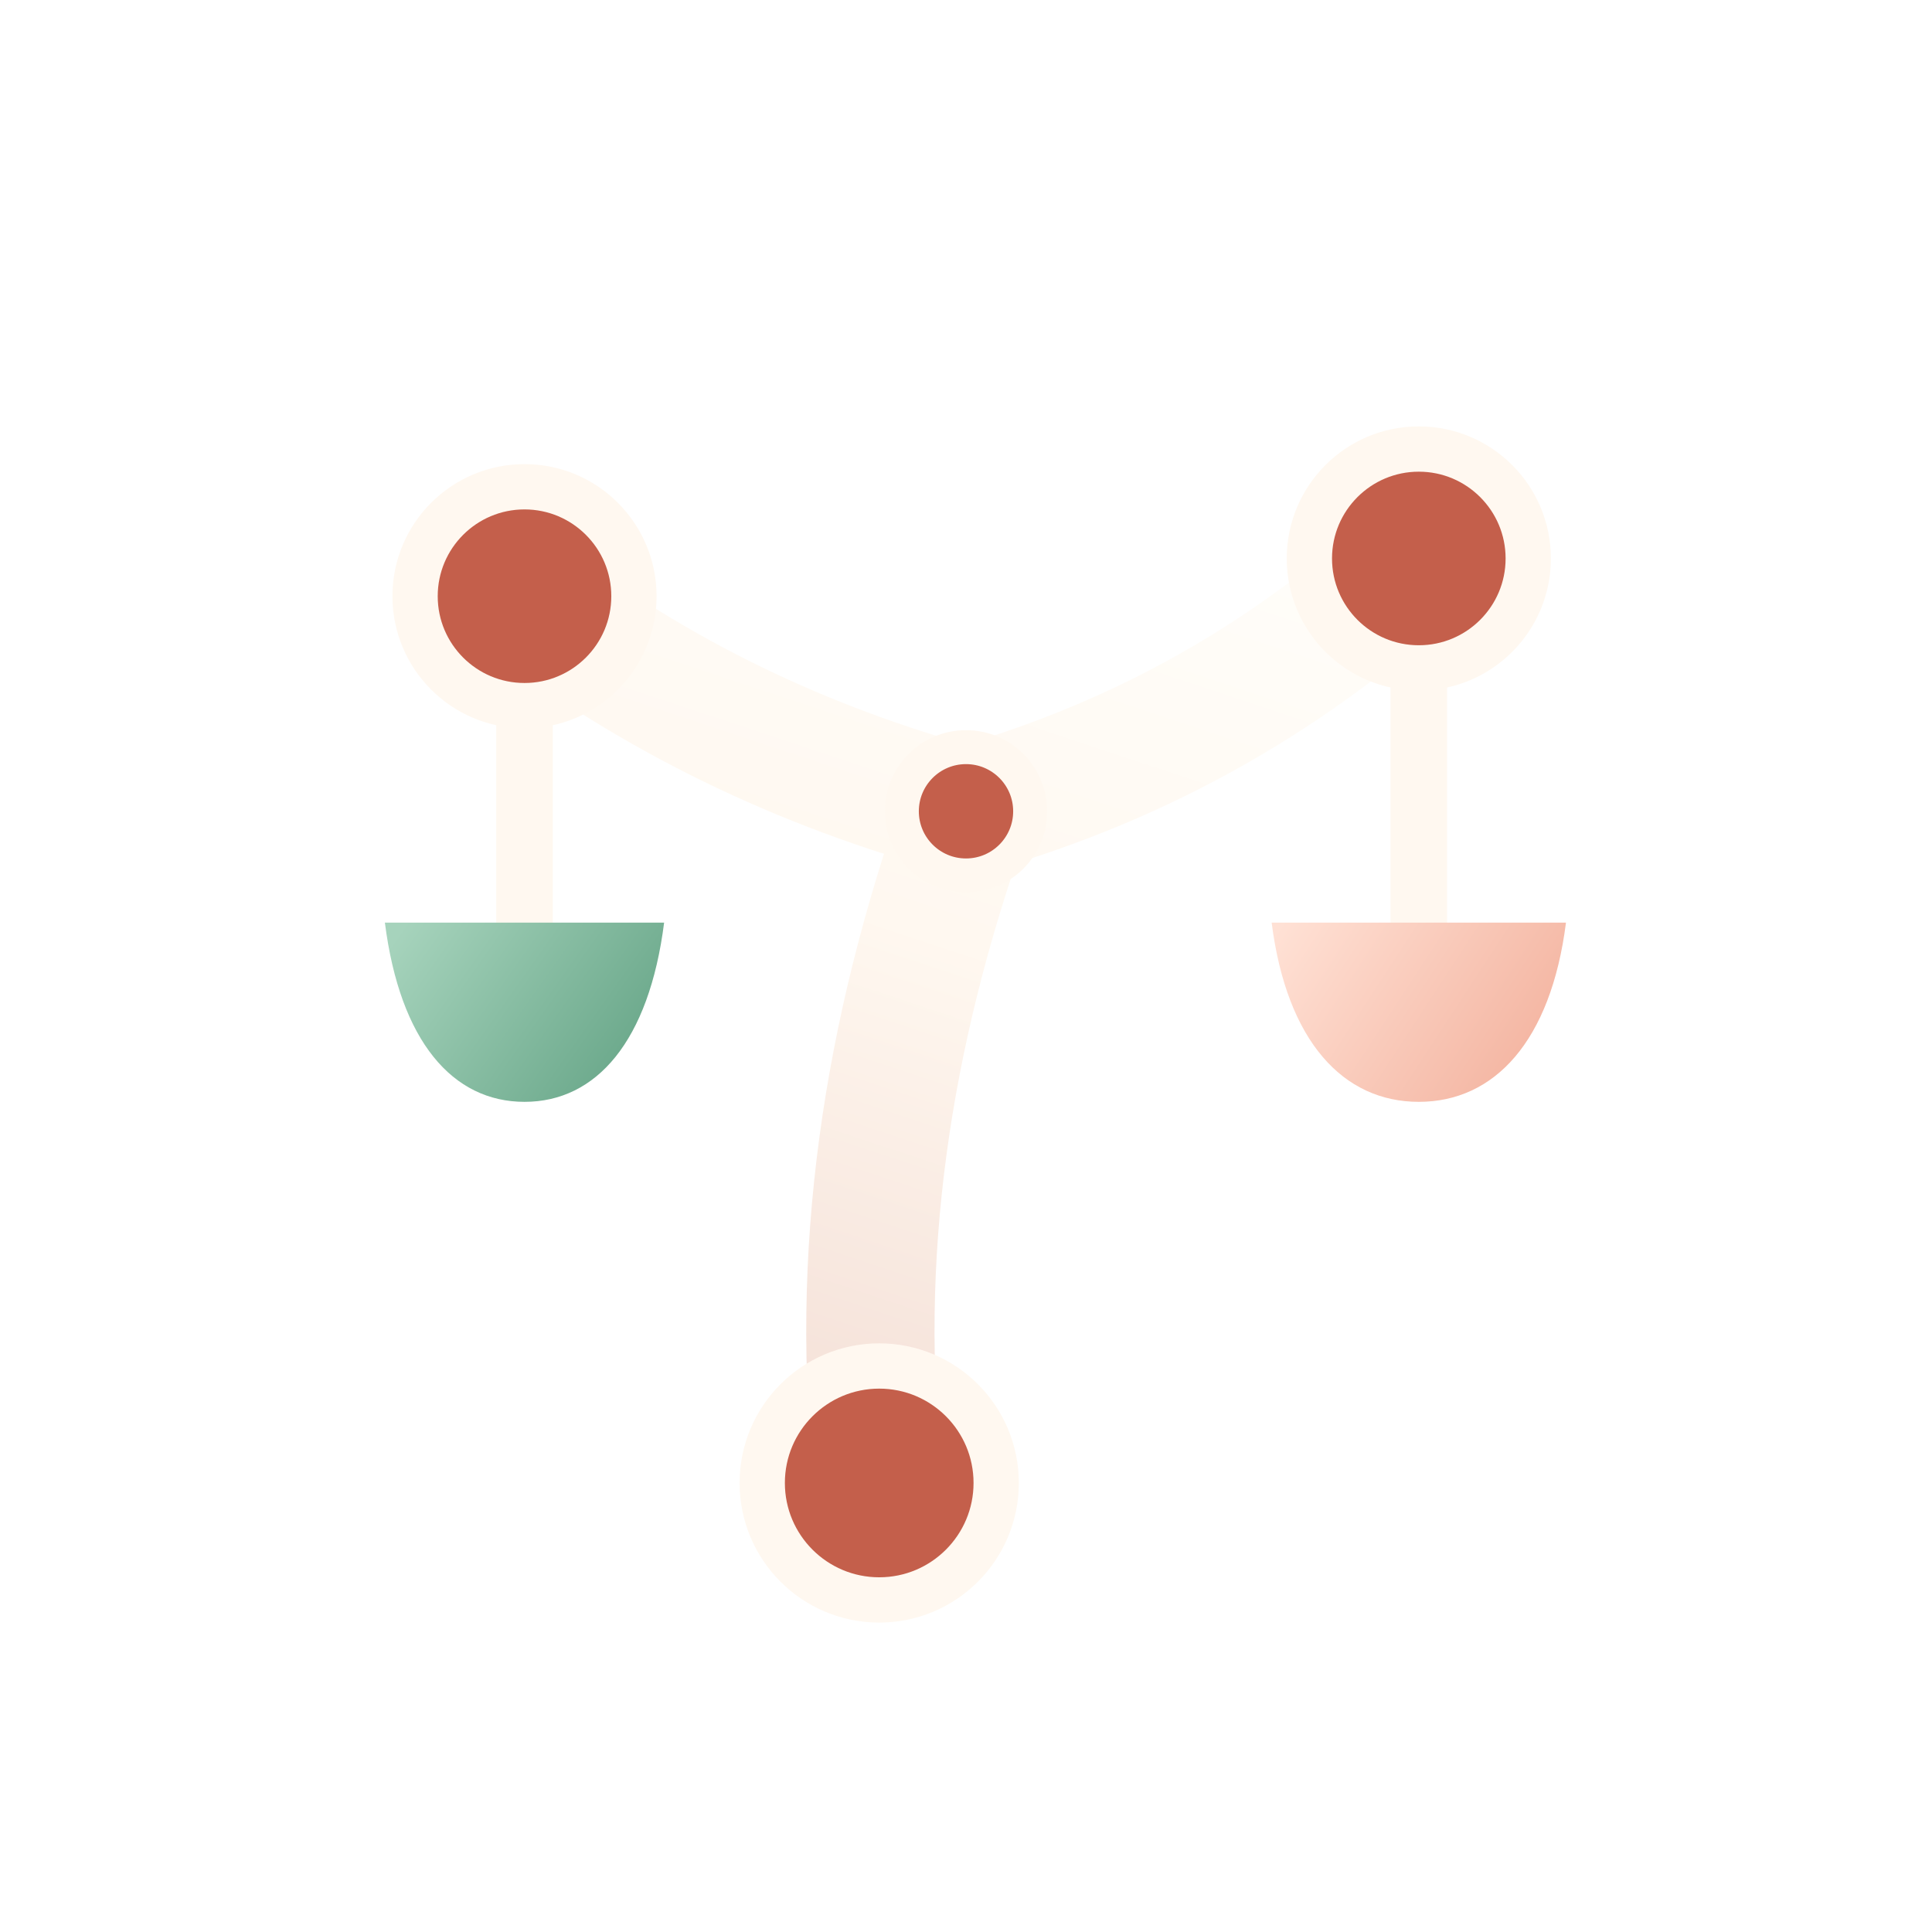
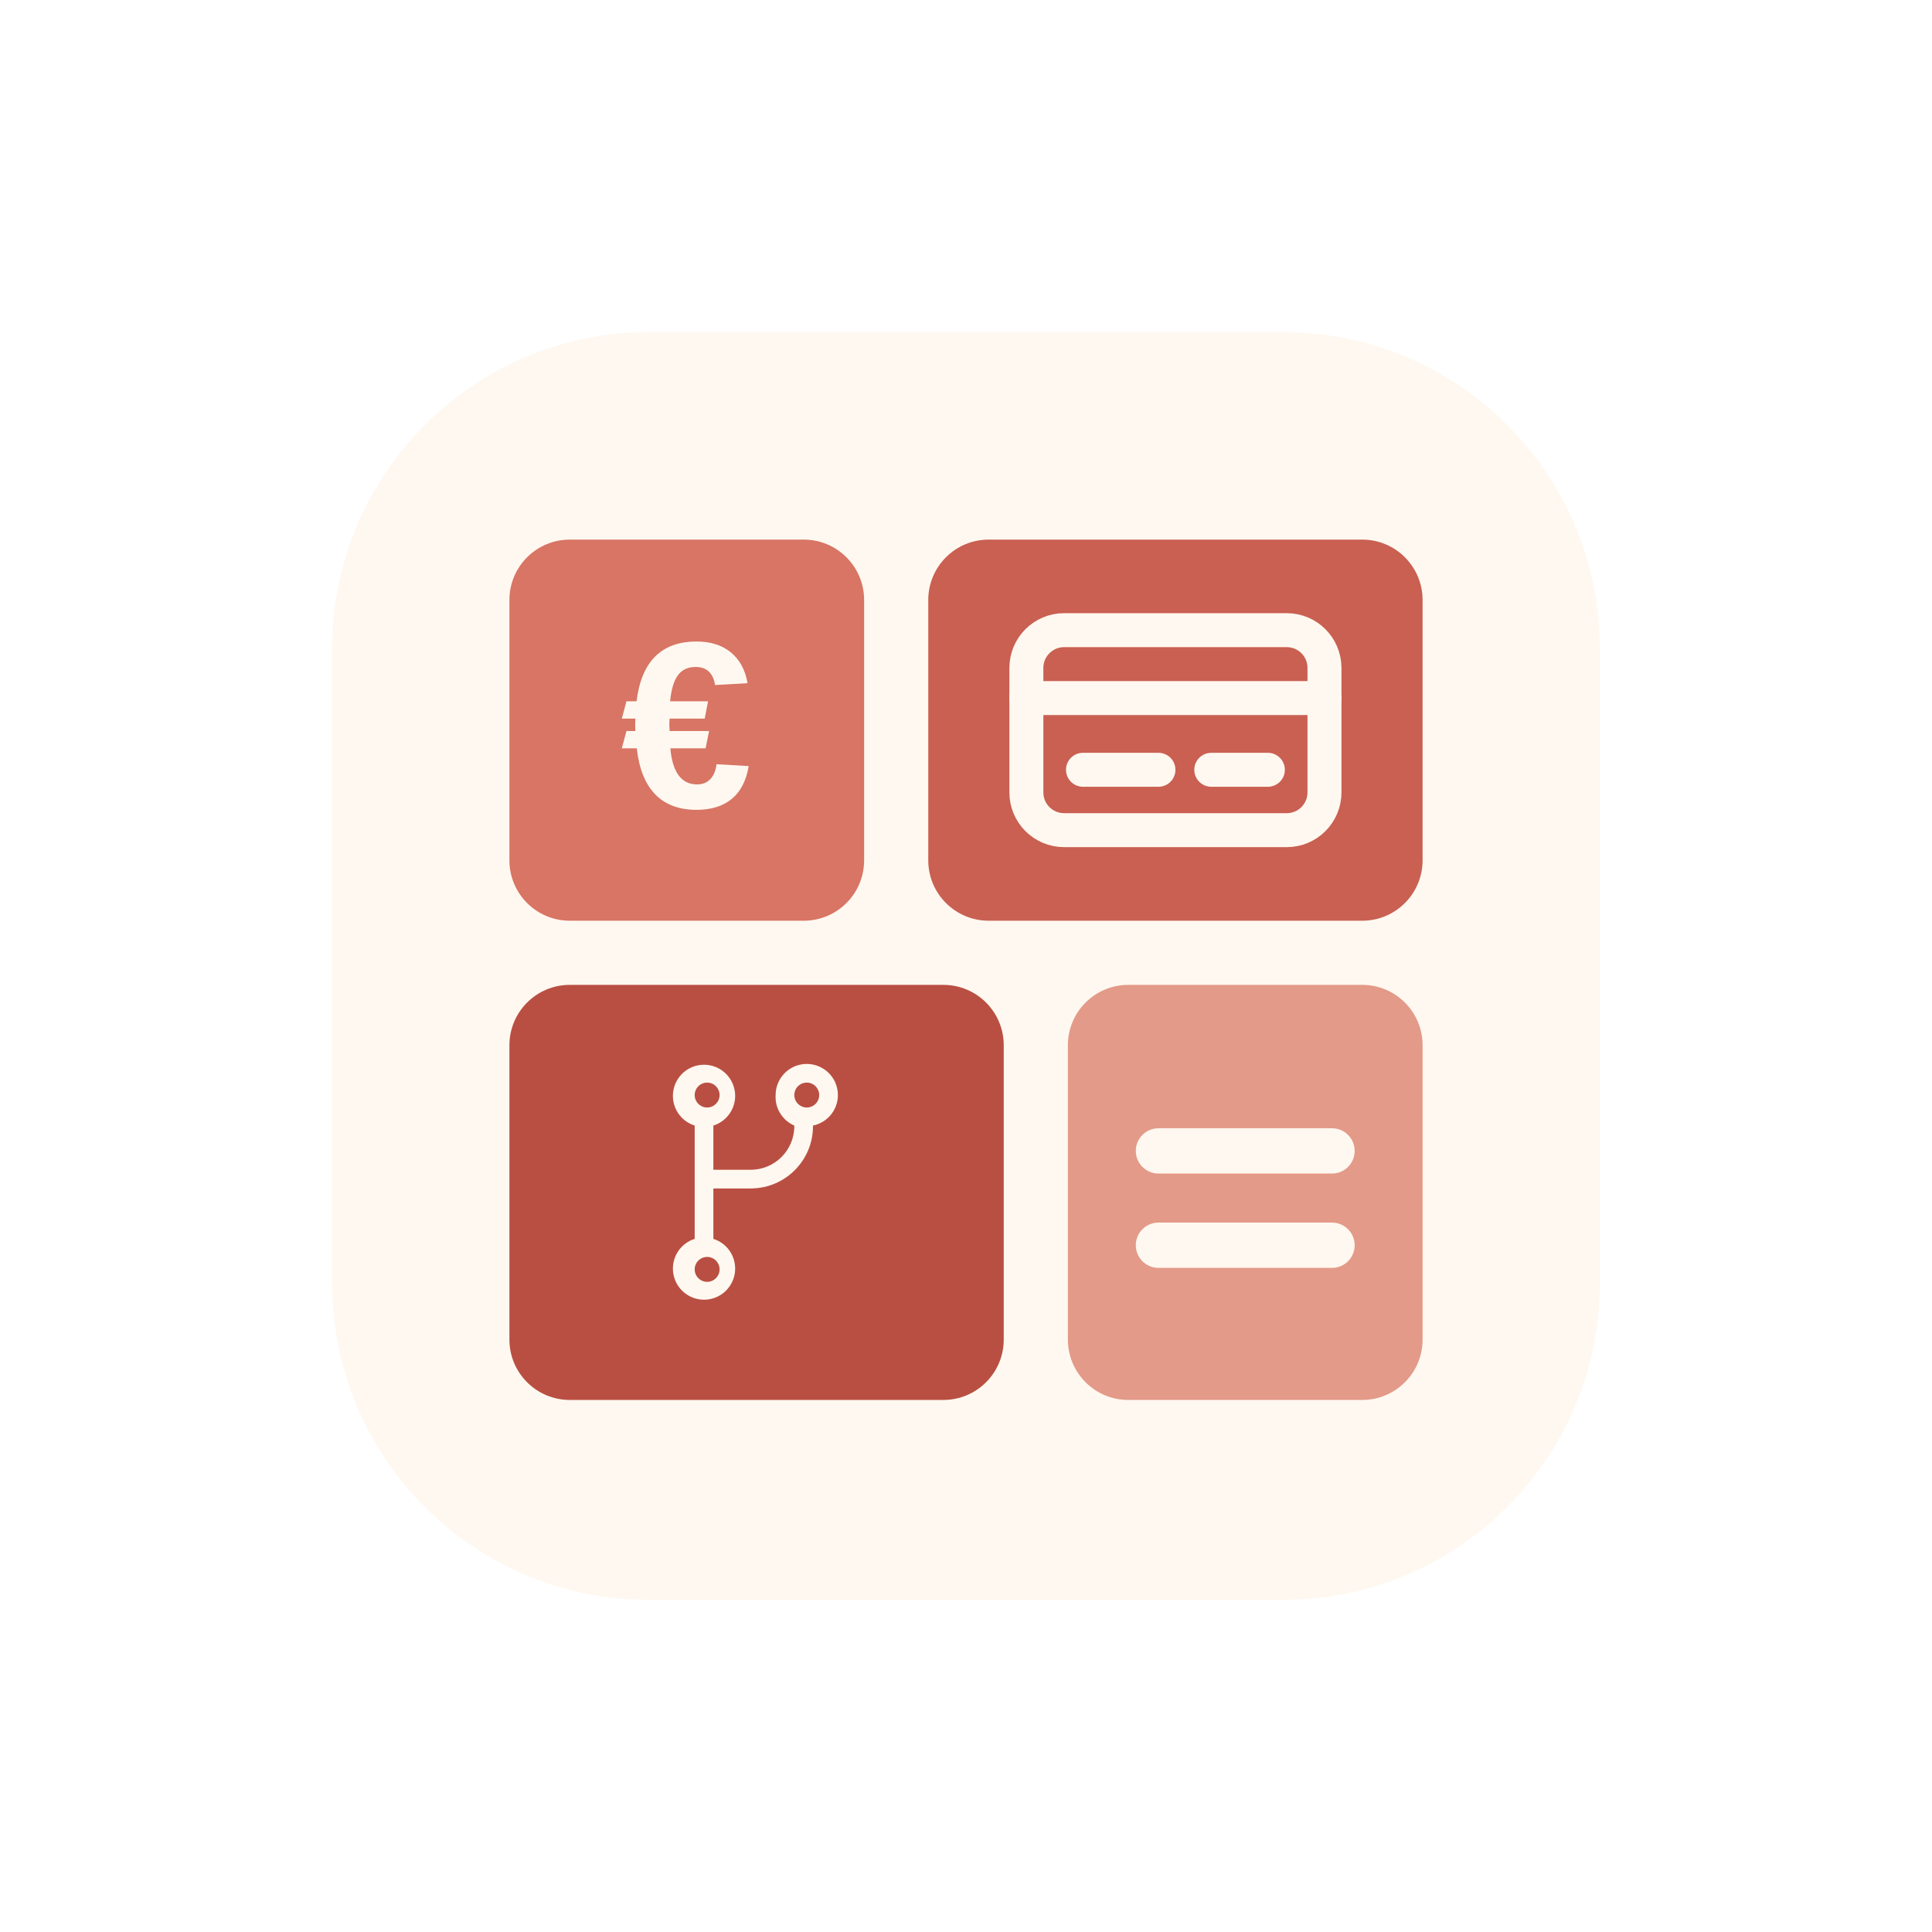
<svg xmlns="http://www.w3.org/2000/svg" width="1024" height="1024" viewBox="0 0 1024 1024" fill="none">
-   <defs>
-     <linearGradient id="branch" x1="459" y1="807" x2="632" y2="286" gradientUnits="userSpaceOnUse">
-       <stop stop-color="#F3DDD4" />
-       <stop offset="0.56" stop-color="#FFF8F0" />
-       <stop offset="1" stop-color="#FFFDF9" />
-     </linearGradient>
-     <linearGradient id="credit" x1="218" y1="485" x2="344" y2="574" gradientUnits="userSpaceOnUse">
-       <stop stop-color="#A6D3BC" />
-       <stop offset="1" stop-color="#65A486" />
-     </linearGradient>
-     <linearGradient id="debit" x1="682" y1="485" x2="818" y2="574" gradientUnits="userSpaceOnUse">
-       <stop stop-color="#FFE1D5" />
-       <stop offset="1" stop-color="#F3B29E" />
-     </linearGradient>
-   </defs>
-   <g stroke="url(#branch)" stroke-width="68" stroke-linecap="round" stroke-linejoin="round">
-     <path d="M466 786C452 666 470 548 512 430" />
-     <path d="M512 430C424 406 348 369 278 316" />
-     <path d="M512 430C596 406 675 366 752 296" />
+   <rect x="176" y="176" width="672" height="672" rx="168" fill="#FFF8F0" />
+   <rect x="270" y="286" width="188" height="202" rx="32" fill="#D87564" />
+   <rect x="492" y="286" width="262" height="202" rx="32" fill="#C96052" />
+   <rect x="270" y="522" width="262" height="220" rx="32" fill="#B94F42" />
+   <rect x="566" y="522" width="188" height="220" rx="32" fill="#E39A88" />
+   <text x="364" y="428" fill="#FFF8F0" font-family="Arial, Helvetica, sans-serif" font-size="126" font-weight="700" text-anchor="middle">€</text>
+   <g stroke="#FFF8F0" stroke-width="18" stroke-linecap="round" stroke-linejoin="round">
+     <rect x="544" y="334" width="158" height="106" rx="20" />
+     <path d="M544 370H702" />
+     <path d="M574 408H614" />
+     <path d="M642 408H672" />
  </g>
-   <g stroke="#FFF8F0" stroke-width="30" stroke-linecap="round">
-     <path d="M278 316V493" />
-     <path d="M752 296V493" />
+   <g fill="#FFF8F0" transform="translate(322 554) scale(6.6)">
+     <path d="M13.5 4A2.5 2.5 0 1 1 16.5 6.45V6.5A5 5 0 0 1 11.5 11.5H8.5V15.55A2.5 2.5 0 1 1 7 15.55V6.45A2.5 2.5 0 1 1 8.5 6.45V10H11.5A3.5 3.5 0 0 0 15 6.5V6.45A2.5 2.5 0 0 1 13.5 4ZM8 17A1 1 0 1 0 8 19A1 1 0 0 0 8 17ZM8 3A1 1 0 1 0 8 5A1 1 0 0 0 8 3ZM16 3A1 1 0 1 0 16 5A1 1 0 0 0 16 3Z" />
  </g>
-   <g fill="#C45F4B" stroke="#FFF8F0" stroke-width="24">
-     <circle cx="278" cy="316" r="58" />
-     <circle cx="752" cy="296" r="58" />
-     <circle cx="466" cy="786" r="62" />
+   <g stroke="#FFF8F0" stroke-width="24" stroke-linecap="round">
+     <path d="M614 610H706" />
+     <path d="M614 660H706" />
  </g>
-   <circle cx="512" cy="430" r="34" fill="#C45F4B" stroke="#FFF8F0" stroke-width="18" />
-   <path fill="url(#credit)" d="M204 489H352C344 552 316 584 278 584C240 584 212 552 204 489Z" />
-   <path fill="url(#debit)" d="M674 489H830C822 552 792 584 752 584C712 584 682 552 674 489Z" />
</svg>
